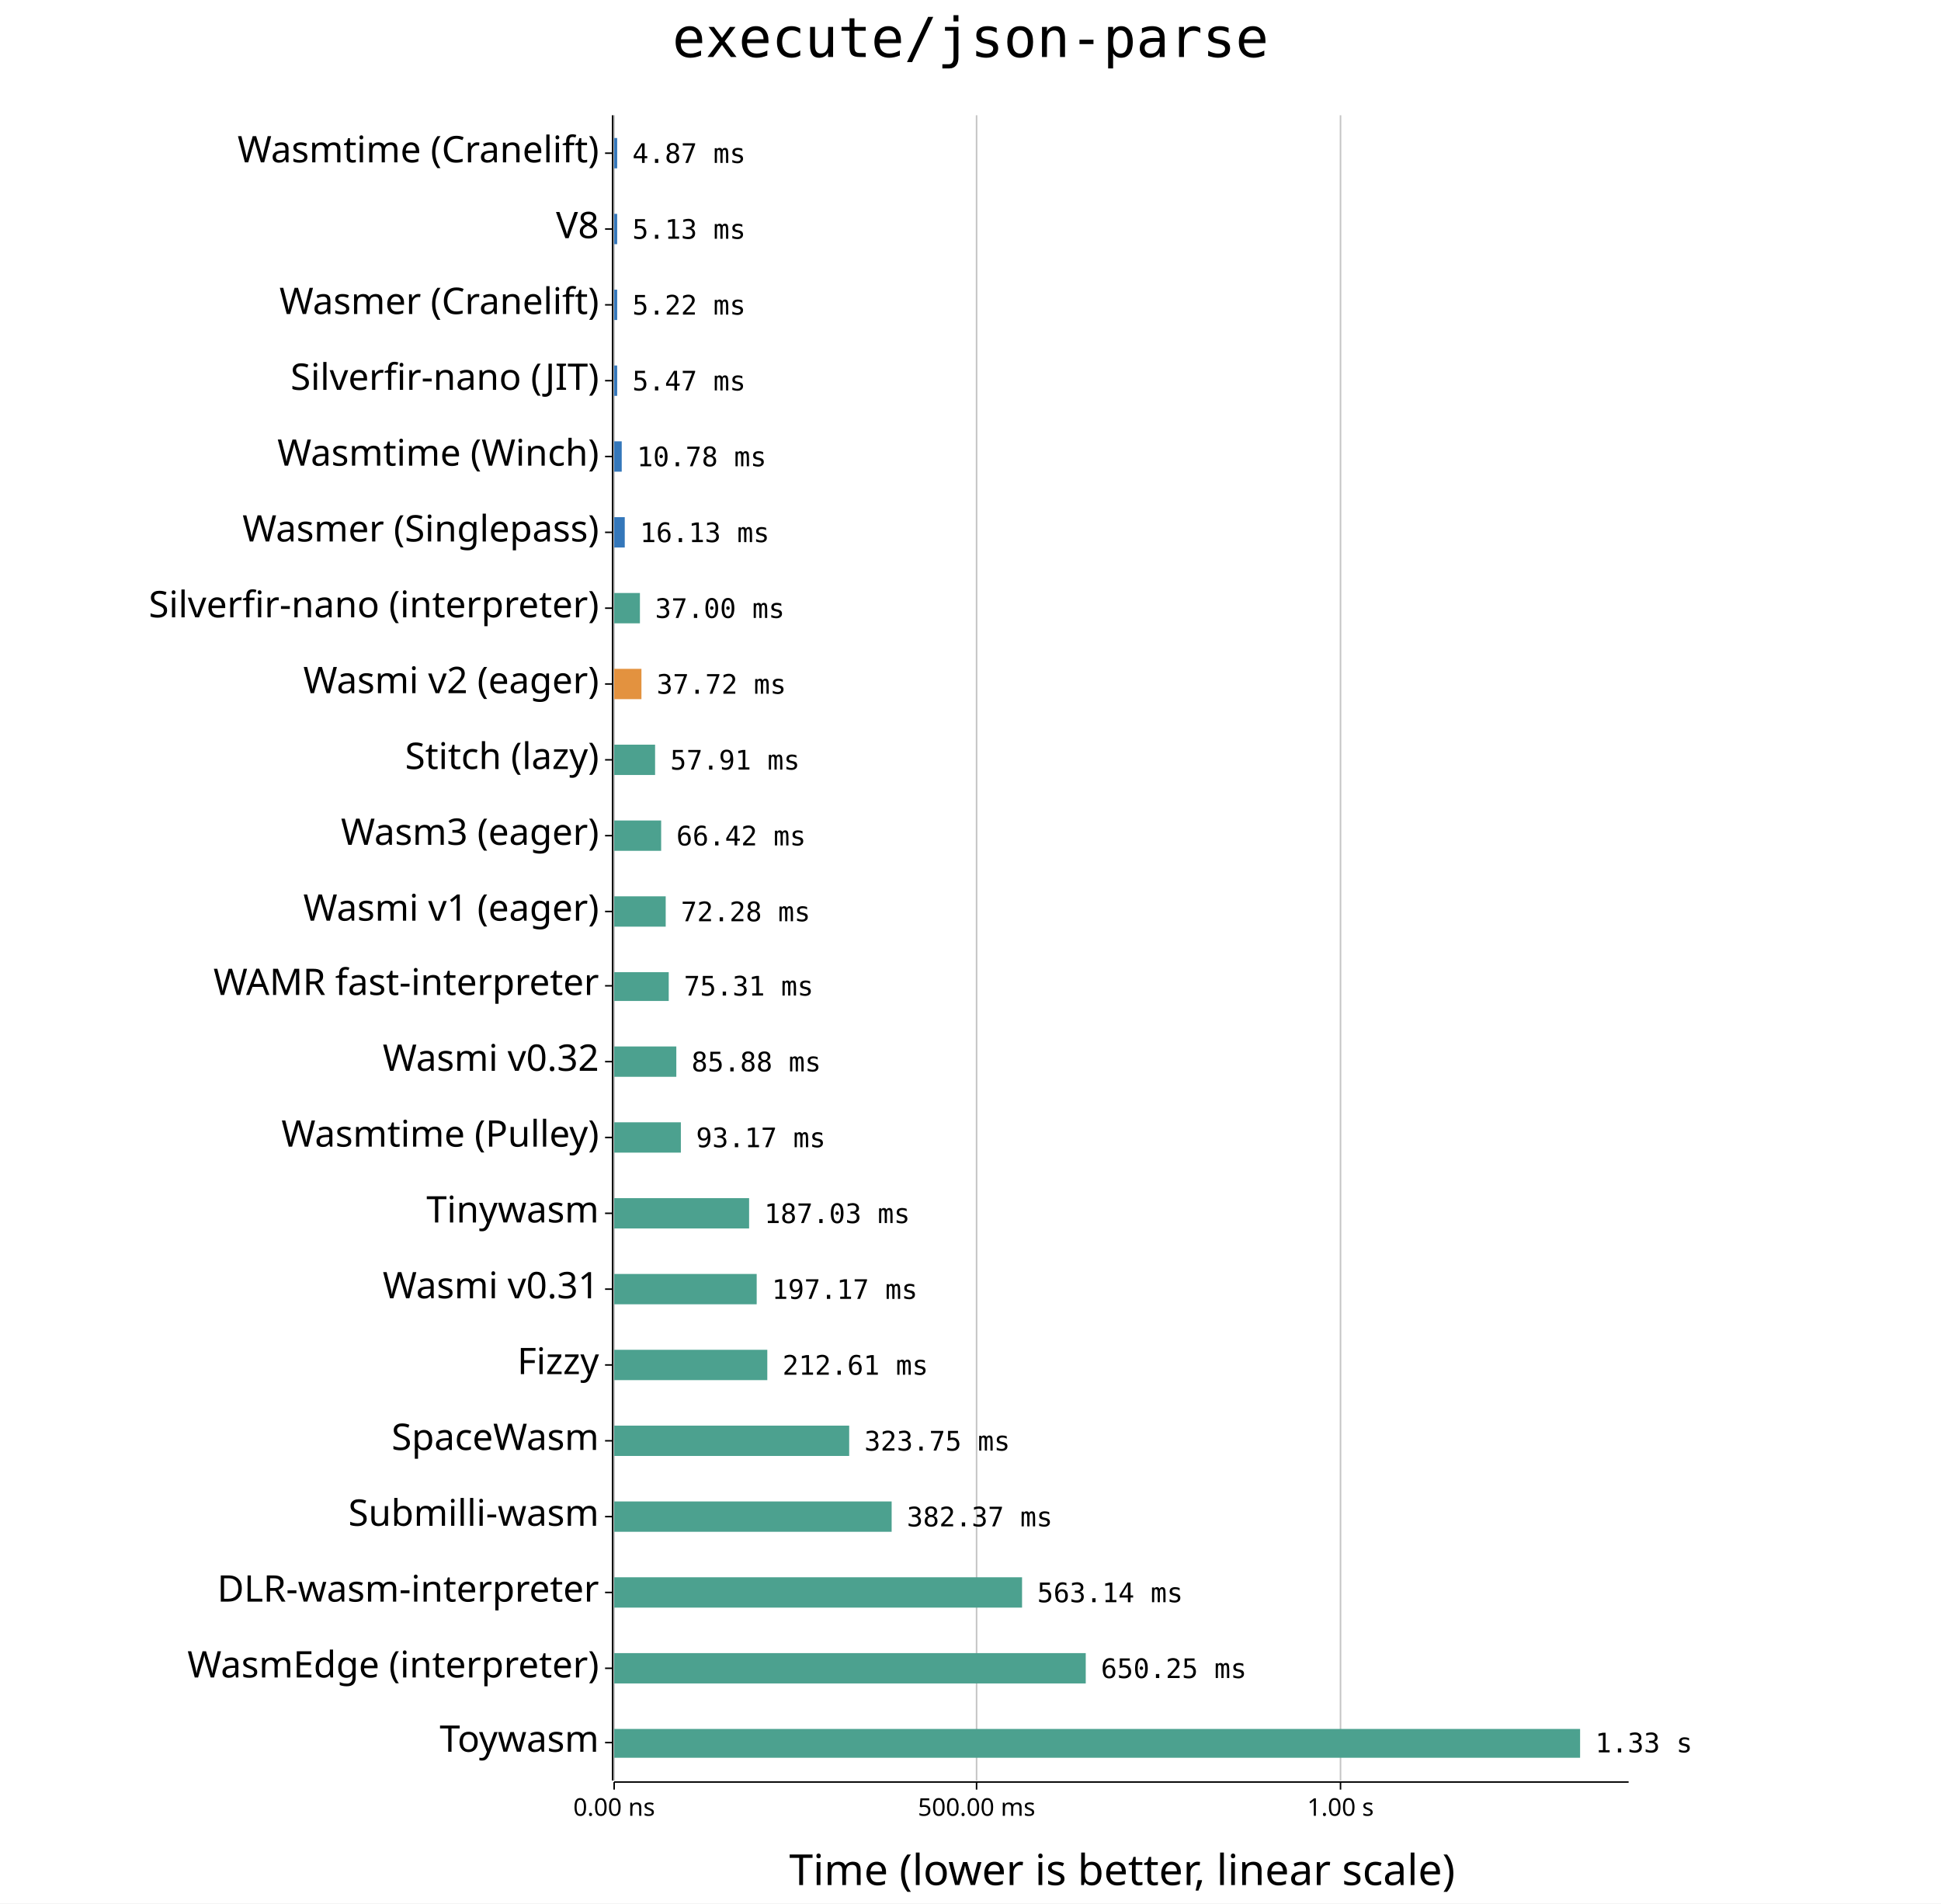
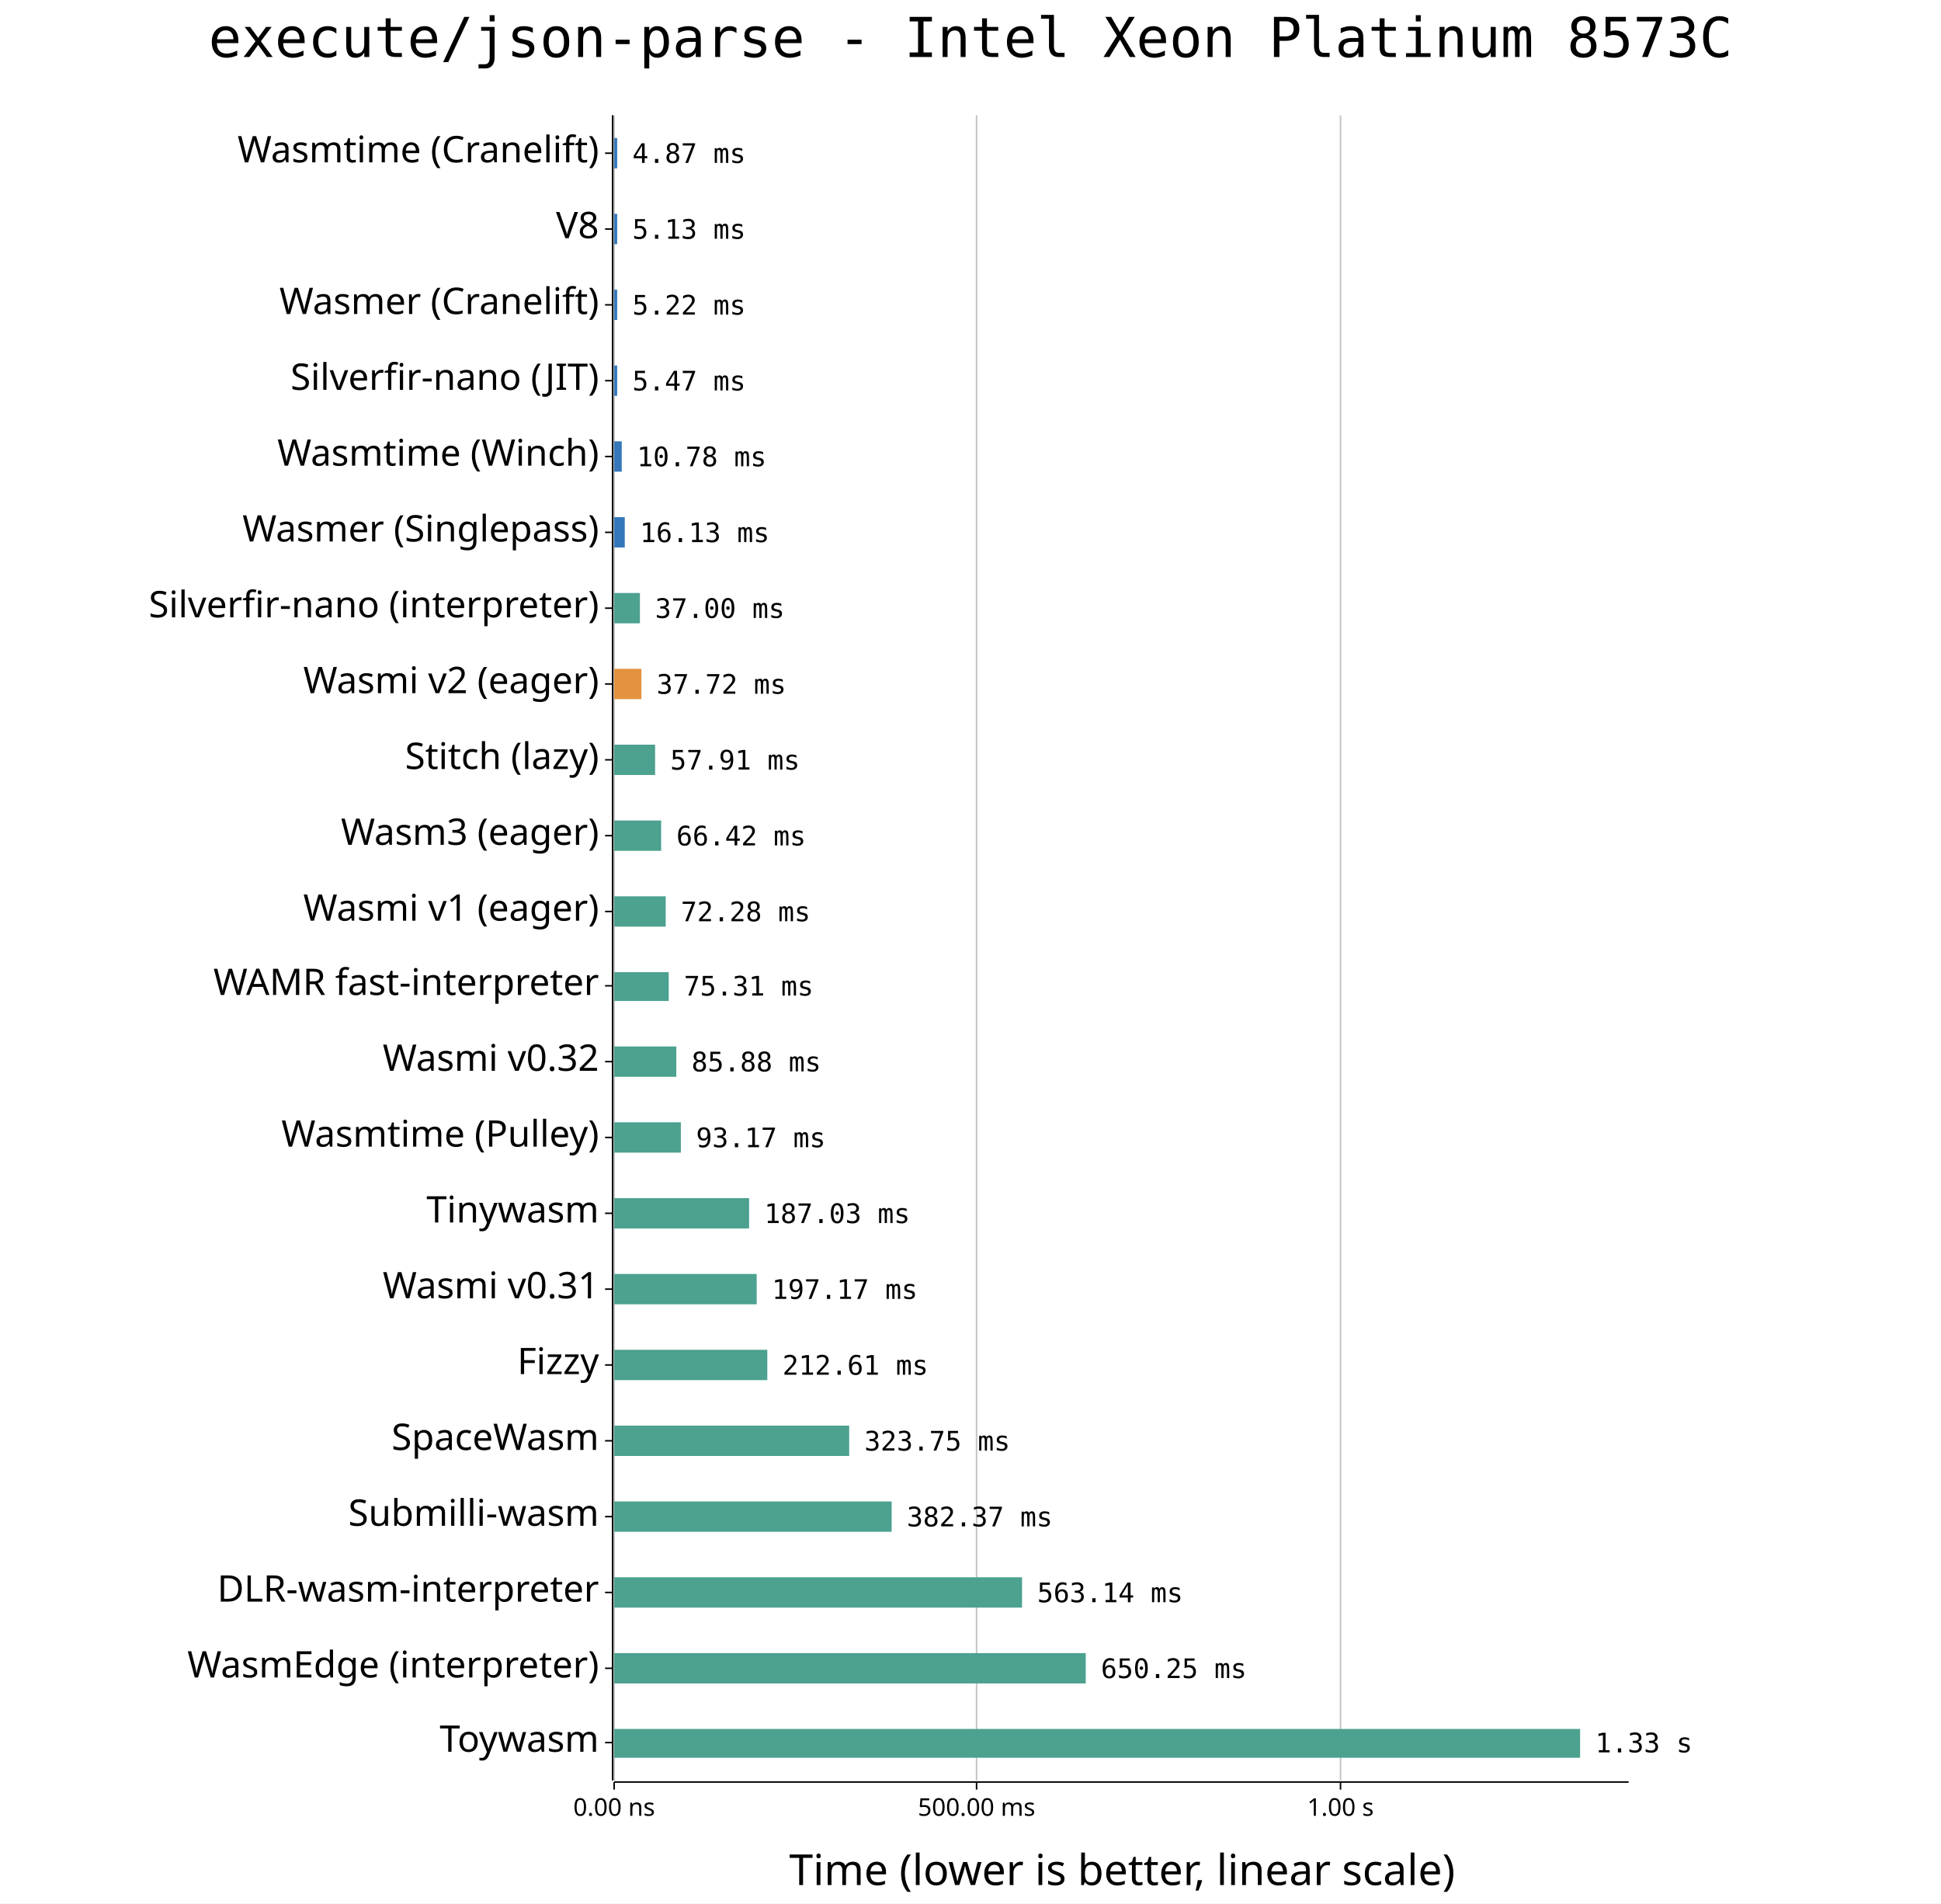
<svg xmlns="http://www.w3.org/2000/svg" width="1280" height="1255" viewBox="0 0 1280 1255">
  <rect x="0" y="0" width="1280" height="1255" opacity="1" fill="#FFFFFF" stroke="none" />
  <text x="640" y="10" dy="0.76em" text-anchor="middle" font-family="monospace" font-size="36.29" opacity="1" fill="#000000">
- execute/json-parse
+ execute/json-parse - Intel Xeon Platinum 8573C
</text>
  <line opacity="0.1" stroke="#000000" stroke-width="1" x1="405" y1="1174" x2="405" y2="76" />
  <line opacity="0.1" stroke="#000000" stroke-width="1" x1="644" y1="1174" x2="644" y2="76" />
  <line opacity="0.1" stroke="#000000" stroke-width="1" x1="884" y1="1174" x2="884" y2="76" />
  <text x="5" y="625" dy="0.76em" text-anchor="middle" font-family="sans-serif" font-size="28.226" opacity="1" fill="#000000" transform="rotate(270, 5, 625)">

</text>
  <text x="740" y="1250" dy="-0.5ex" text-anchor="middle" font-family="sans-serif" font-size="28.226" opacity="1" fill="#000000">
Time (lower is better, linear scale)
</text>
  <line opacity="0.15" stroke="#000000" stroke-width="1" x1="405" y1="1174" x2="405" y2="76" />
  <line opacity="0.15" stroke="#000000" stroke-width="1" x1="644" y1="1174" x2="644" y2="76" />
  <line opacity="0.15" stroke="#000000" stroke-width="1" x1="884" y1="1174" x2="884" y2="76" />
  <polyline fill="none" opacity="1" stroke="#000000" stroke-width="1" points="404,76 404,1174 " />
  <text x="395" y="1149" dy="0.5ex" text-anchor="end" font-family="sans-serif" font-size="24.194" opacity="1" fill="#000000">
Toywasm
</text>
  <polyline fill="none" opacity="1" stroke="#000000" stroke-width="1" points="399,1149 404,1149 " />
  <text x="395" y="1100" dy="0.5ex" text-anchor="end" font-family="sans-serif" font-size="24.194" opacity="1" fill="#000000">
WasmEdge (interpreter)
</text>
  <polyline fill="none" opacity="1" stroke="#000000" stroke-width="1" points="399,1100 404,1100 " />
  <text x="395" y="1050" dy="0.5ex" text-anchor="end" font-family="sans-serif" font-size="24.194" opacity="1" fill="#000000">
DLR-wasm-interpreter
</text>
  <polyline fill="none" opacity="1" stroke="#000000" stroke-width="1" points="399,1050 404,1050 " />
  <text x="395" y="1000" dy="0.5ex" text-anchor="end" font-family="sans-serif" font-size="24.194" opacity="1" fill="#000000">
Submilli-wasm
</text>
  <polyline fill="none" opacity="1" stroke="#000000" stroke-width="1" points="399,1000 404,1000 " />
  <text x="395" y="950" dy="0.5ex" text-anchor="end" font-family="sans-serif" font-size="24.194" opacity="1" fill="#000000">
SpaceWasm
</text>
  <polyline fill="none" opacity="1" stroke="#000000" stroke-width="1" points="399,950 404,950 " />
  <text x="395" y="900" dy="0.5ex" text-anchor="end" font-family="sans-serif" font-size="24.194" opacity="1" fill="#000000">
Fizzy
</text>
  <polyline fill="none" opacity="1" stroke="#000000" stroke-width="1" points="399,900 404,900 " />
  <text x="395" y="850" dy="0.5ex" text-anchor="end" font-family="sans-serif" font-size="24.194" opacity="1" fill="#000000">
Wasmi v0.31
</text>
  <polyline fill="none" opacity="1" stroke="#000000" stroke-width="1" points="399,850 404,850 " />
  <text x="395" y="800" dy="0.5ex" text-anchor="end" font-family="sans-serif" font-size="24.194" opacity="1" fill="#000000">
Tinywasm
</text>
  <polyline fill="none" opacity="1" stroke="#000000" stroke-width="1" points="399,800 404,800 " />
  <text x="395" y="750" dy="0.5ex" text-anchor="end" font-family="sans-serif" font-size="24.194" opacity="1" fill="#000000">
Wasmtime (Pulley)
</text>
  <polyline fill="none" opacity="1" stroke="#000000" stroke-width="1" points="399,750 404,750 " />
  <text x="395" y="700" dy="0.5ex" text-anchor="end" font-family="sans-serif" font-size="24.194" opacity="1" fill="#000000">
Wasmi v0.32
</text>
  <polyline fill="none" opacity="1" stroke="#000000" stroke-width="1" points="399,700 404,700 " />
  <text x="395" y="650" dy="0.5ex" text-anchor="end" font-family="sans-serif" font-size="24.194" opacity="1" fill="#000000">
WAMR fast-interpreter
</text>
  <polyline fill="none" opacity="1" stroke="#000000" stroke-width="1" points="399,650 404,650 " />
  <text x="395" y="601" dy="0.5ex" text-anchor="end" font-family="sans-serif" font-size="24.194" opacity="1" fill="#000000">
Wasmi v1 (eager)
</text>
  <polyline fill="none" opacity="1" stroke="#000000" stroke-width="1" points="399,601 404,601 " />
  <text x="395" y="551" dy="0.5ex" text-anchor="end" font-family="sans-serif" font-size="24.194" opacity="1" fill="#000000">
Wasm3 (eager)
</text>
  <polyline fill="none" opacity="1" stroke="#000000" stroke-width="1" points="399,551 404,551 " />
  <text x="395" y="501" dy="0.5ex" text-anchor="end" font-family="sans-serif" font-size="24.194" opacity="1" fill="#000000">
Stitch (lazy)
</text>
  <polyline fill="none" opacity="1" stroke="#000000" stroke-width="1" points="399,501 404,501 " />
  <text x="395" y="451" dy="0.5ex" text-anchor="end" font-family="sans-serif" font-size="24.194" opacity="1" fill="#000000">
Wasmi v2 (eager)
</text>
  <polyline fill="none" opacity="1" stroke="#000000" stroke-width="1" points="399,451 404,451 " />
  <text x="395" y="401" dy="0.5ex" text-anchor="end" font-family="sans-serif" font-size="24.194" opacity="1" fill="#000000">
Silverfir-nano (interpreter)
</text>
  <polyline fill="none" opacity="1" stroke="#000000" stroke-width="1" points="399,401 404,401 " />
  <text x="395" y="351" dy="0.5ex" text-anchor="end" font-family="sans-serif" font-size="24.194" opacity="1" fill="#000000">
Wasmer (Singlepass)
</text>
  <polyline fill="none" opacity="1" stroke="#000000" stroke-width="1" points="399,351 404,351 " />
  <text x="395" y="301" dy="0.5ex" text-anchor="end" font-family="sans-serif" font-size="24.194" opacity="1" fill="#000000">
Wasmtime (Winch)
</text>
  <polyline fill="none" opacity="1" stroke="#000000" stroke-width="1" points="399,301 404,301 " />
  <text x="395" y="251" dy="0.5ex" text-anchor="end" font-family="sans-serif" font-size="24.194" opacity="1" fill="#000000">
Silverfir-nano (JIT)
</text>
  <polyline fill="none" opacity="1" stroke="#000000" stroke-width="1" points="399,251 404,251 " />
  <text x="395" y="201" dy="0.5ex" text-anchor="end" font-family="sans-serif" font-size="24.194" opacity="1" fill="#000000">
Wasmer (Cranelift)
</text>
  <polyline fill="none" opacity="1" stroke="#000000" stroke-width="1" points="399,201 404,201 " />
  <text x="395" y="151" dy="0.5ex" text-anchor="end" font-family="sans-serif" font-size="24.194" opacity="1" fill="#000000">
V8
</text>
  <polyline fill="none" opacity="1" stroke="#000000" stroke-width="1" points="399,151 404,151 " />
  <text x="395" y="101" dy="0.5ex" text-anchor="end" font-family="sans-serif" font-size="24.194" opacity="1" fill="#000000">
Wasmtime (Cranelift)
</text>
  <polyline fill="none" opacity="1" stroke="#000000" stroke-width="1" points="399,101 404,101 " />
  <polyline fill="none" opacity="1" stroke="#000000" stroke-width="1" points="405,1175 1074,1175 " />
  <text x="405" y="1185" dy="0.76em" text-anchor="middle" font-family="sans-serif" font-size="16.129" opacity="1" fill="#000000">
0.00 ns
</text>
  <polyline fill="none" opacity="1" stroke="#000000" stroke-width="1" points="405,1175 405,1180 " />
  <text x="644" y="1185" dy="0.76em" text-anchor="middle" font-family="sans-serif" font-size="16.129" opacity="1" fill="#000000">
500.00 ms
</text>
  <polyline fill="none" opacity="1" stroke="#000000" stroke-width="1" points="644,1175 644,1180 " />
  <text x="884" y="1185" dy="0.76em" text-anchor="middle" font-family="sans-serif" font-size="16.129" opacity="1" fill="#000000">
1.00 s
</text>
  <polyline fill="none" opacity="1" stroke="#000000" stroke-width="1" points="884,1175 884,1180 " />
+   <rect x="405" y="441" width="18" height="20" opacity="1" fill="#E3923F" stroke="none" />
+   <rect x="405" y="591" width="34" height="20" opacity="1" fill="#4CA18F" stroke="none" />
+   <rect x="405" y="990" width="183" height="20" opacity="1" fill="#4CA18F" stroke="none" />
+   <rect x="405" y="191" width="2" height="20" opacity="1" fill="#3477BA" stroke="none" />
+   <rect x="405" y="491" width="27" height="20" opacity="1" fill="#4CA18F" stroke="none" />
+   <rect x="405" y="541" width="31" height="20" opacity="1" fill="#4CA18F" stroke="none" />
+   <rect x="405" y="291" width="5" height="20" opacity="1" fill="#3477BA" stroke="none" />
+   <rect x="405" y="890" width="101" height="20" opacity="1" fill="#4CA18F" stroke="none" />
+   <rect x="405" y="840" width="94" height="20" opacity="1" fill="#4CA18F" stroke="none" />
+   <rect x="405" y="641" width="36" height="19" opacity="1" fill="#4CA18F" stroke="none" />
+   <rect x="405" y="341" width="7" height="20" opacity="1" fill="#3477BA" stroke="none" />
+   <rect x="405" y="141" width="2" height="20" opacity="1" fill="#3477BA" stroke="none" />
+   <rect x="405" y="391" width="17" height="20" opacity="1" fill="#4CA18F" stroke="none" />
+   <rect x="405" y="740" width="44" height="20" opacity="1" fill="#4CA18F" stroke="none" />
  <rect x="405" y="1140" width="637" height="19" opacity="1" fill="#4CA18F" stroke="none" />
-   <rect x="405" y="890" width="101" height="20" opacity="1" fill="#4CA18F" stroke="none" />
+   <rect x="405" y="790" width="89" height="20" opacity="1" fill="#4CA18F" stroke="none" />
+   <rect x="405" y="91" width="2" height="20" opacity="1" fill="#3477BA" stroke="none" />
  <rect x="405" y="940" width="155" height="20" opacity="1" fill="#4CA18F" stroke="none" />
-   <rect x="405" y="790" width="89" height="20" opacity="1" fill="#4CA18F" stroke="none" />
-   <rect x="405" y="740" width="44" height="20" opacity="1" fill="#4CA18F" stroke="none" />
-   <rect x="405" y="91" width="2" height="20" opacity="1" fill="#3477BA" stroke="none" />
+   <rect x="405" y="1090" width="311" height="20" opacity="1" fill="#4CA18F" stroke="none" />
  <rect x="405" y="1040" width="269" height="20" opacity="1" fill="#4CA18F" stroke="none" />
-   <rect x="405" y="541" width="31" height="20" opacity="1" fill="#4CA18F" stroke="none" />
-   <rect x="405" y="391" width="17" height="20" opacity="1" fill="#4CA18F" stroke="none" />
-   <rect x="405" y="641" width="36" height="19" opacity="1" fill="#4CA18F" stroke="none" />
  <rect x="405" y="690" width="41" height="20" opacity="1" fill="#4CA18F" stroke="none" />
-   <rect x="405" y="191" width="2" height="20" opacity="1" fill="#3477BA" stroke="none" />
-   <rect x="405" y="141" width="2" height="20" opacity="1" fill="#3477BA" stroke="none" />
  <rect x="405" y="241" width="2" height="20" opacity="1" fill="#3477BA" stroke="none" />
-   <rect x="405" y="840" width="94" height="20" opacity="1" fill="#4CA18F" stroke="none" />
-   <rect x="405" y="1090" width="311" height="20" opacity="1" fill="#4CA18F" stroke="none" />
-   <rect x="405" y="441" width="18" height="20" opacity="1" fill="#E3923F" stroke="none" />
-   <rect x="405" y="291" width="5" height="20" opacity="1" fill="#3477BA" stroke="none" />
-   <rect x="405" y="491" width="27" height="20" opacity="1" fill="#4CA18F" stroke="none" />
-   <rect x="405" y="591" width="34" height="20" opacity="1" fill="#4CA18F" stroke="none" />
-   <rect x="405" y="341" width="7" height="20" opacity="1" fill="#3477BA" stroke="none" />
-   <rect x="405" y="990" width="183" height="20" opacity="1" fill="#4CA18F" stroke="none" />
  <text x="1052" y="1151" dy="0.5ex" text-anchor="start" font-family="monospace" font-size="17.742" opacity="1" fill="#000000">
1.33 s
</text>
  <text x="726" y="1102" dy="0.5ex" text-anchor="start" font-family="monospace" font-size="17.742" opacity="1" fill="#000000">
650.25 ms
</text>
  <text x="684" y="1052" dy="0.5ex" text-anchor="start" font-family="monospace" font-size="17.742" opacity="1" fill="#000000">
563.14 ms
</text>
  <text x="598" y="1002" dy="0.5ex" text-anchor="start" font-family="monospace" font-size="17.742" opacity="1" fill="#000000">
382.37 ms
</text>
  <text x="570" y="952" dy="0.5ex" text-anchor="start" font-family="monospace" font-size="17.742" opacity="1" fill="#000000">
323.75 ms
</text>
  <text x="516" y="902" dy="0.5ex" text-anchor="start" font-family="monospace" font-size="17.742" opacity="1" fill="#000000">
212.61 ms
</text>
  <text x="509" y="852" dy="0.5ex" text-anchor="start" font-family="monospace" font-size="17.742" opacity="1" fill="#000000">
197.17 ms
</text>
  <text x="504" y="802" dy="0.5ex" text-anchor="start" font-family="monospace" font-size="17.742" opacity="1" fill="#000000">
187.03 ms
</text>
  <text x="459" y="752" dy="0.5ex" text-anchor="start" font-family="monospace" font-size="17.742" opacity="1" fill="#000000">
93.17 ms
</text>
  <text x="456" y="702" dy="0.5ex" text-anchor="start" font-family="monospace" font-size="17.742" opacity="1" fill="#000000">
85.88 ms
</text>
  <text x="451" y="652" dy="0.5ex" text-anchor="start" font-family="monospace" font-size="17.742" opacity="1" fill="#000000">
75.31 ms
</text>
  <text x="449" y="603" dy="0.5ex" text-anchor="start" font-family="monospace" font-size="17.742" opacity="1" fill="#000000">
72.28 ms
</text>
  <text x="446" y="553" dy="0.5ex" text-anchor="start" font-family="monospace" font-size="17.742" opacity="1" fill="#000000">
66.42 ms
</text>
  <text x="442" y="503" dy="0.5ex" text-anchor="start" font-family="monospace" font-size="17.742" opacity="1" fill="#000000">
57.91 ms
</text>
  <text x="433" y="453" dy="0.5ex" text-anchor="start" font-family="monospace" font-size="17.742" opacity="1" fill="#000000">
37.72 ms
</text>
  <text x="432" y="403" dy="0.5ex" text-anchor="start" font-family="monospace" font-size="17.742" opacity="1" fill="#000000">
37.00 ms
</text>
  <text x="422" y="353" dy="0.5ex" text-anchor="start" font-family="monospace" font-size="17.742" opacity="1" fill="#000000">
16.13 ms
</text>
  <text x="420" y="303" dy="0.5ex" text-anchor="start" font-family="monospace" font-size="17.742" opacity="1" fill="#000000">
10.78 ms
</text>
  <text x="417" y="253" dy="0.5ex" text-anchor="start" font-family="monospace" font-size="17.742" opacity="1" fill="#000000">
5.47 ms
</text>
  <text x="417" y="203" dy="0.5ex" text-anchor="start" font-family="monospace" font-size="17.742" opacity="1" fill="#000000">
5.22 ms
</text>
  <text x="417" y="153" dy="0.5ex" text-anchor="start" font-family="monospace" font-size="17.742" opacity="1" fill="#000000">
5.13 ms
</text>
  <text x="417" y="103" dy="0.5ex" text-anchor="start" font-family="monospace" font-size="17.742" opacity="1" fill="#000000">
4.87 ms
</text>
</svg>
